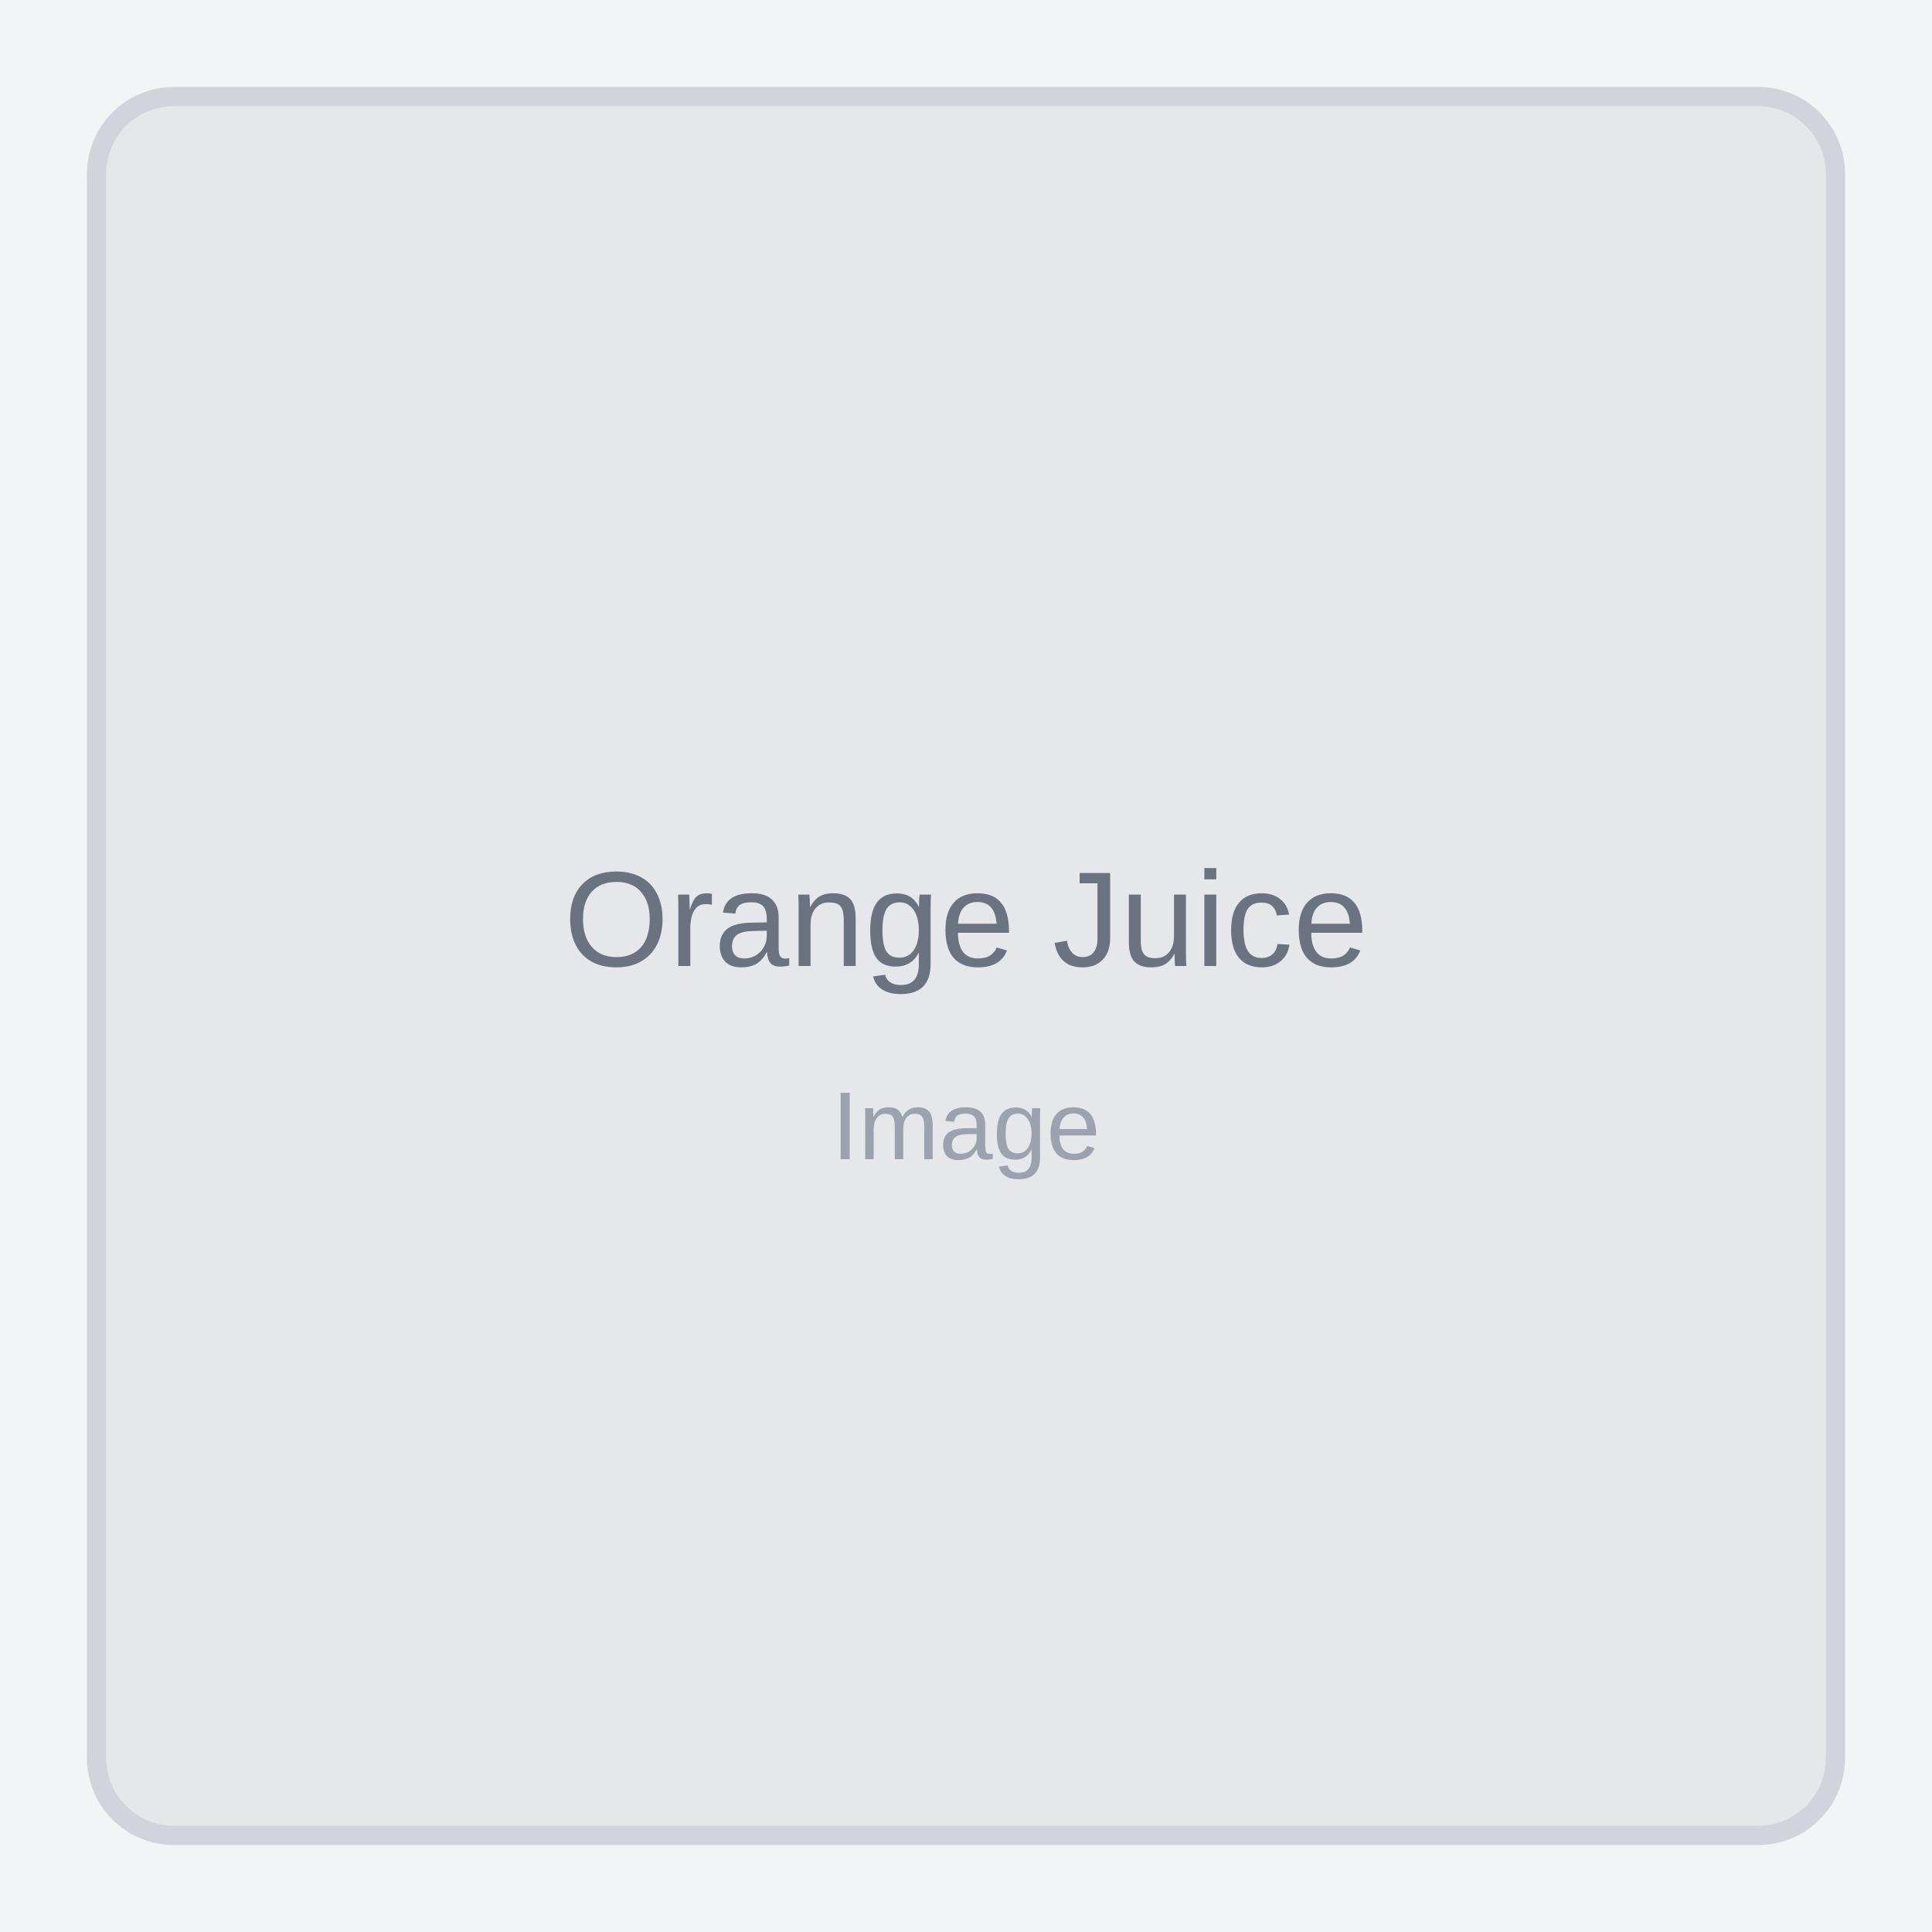
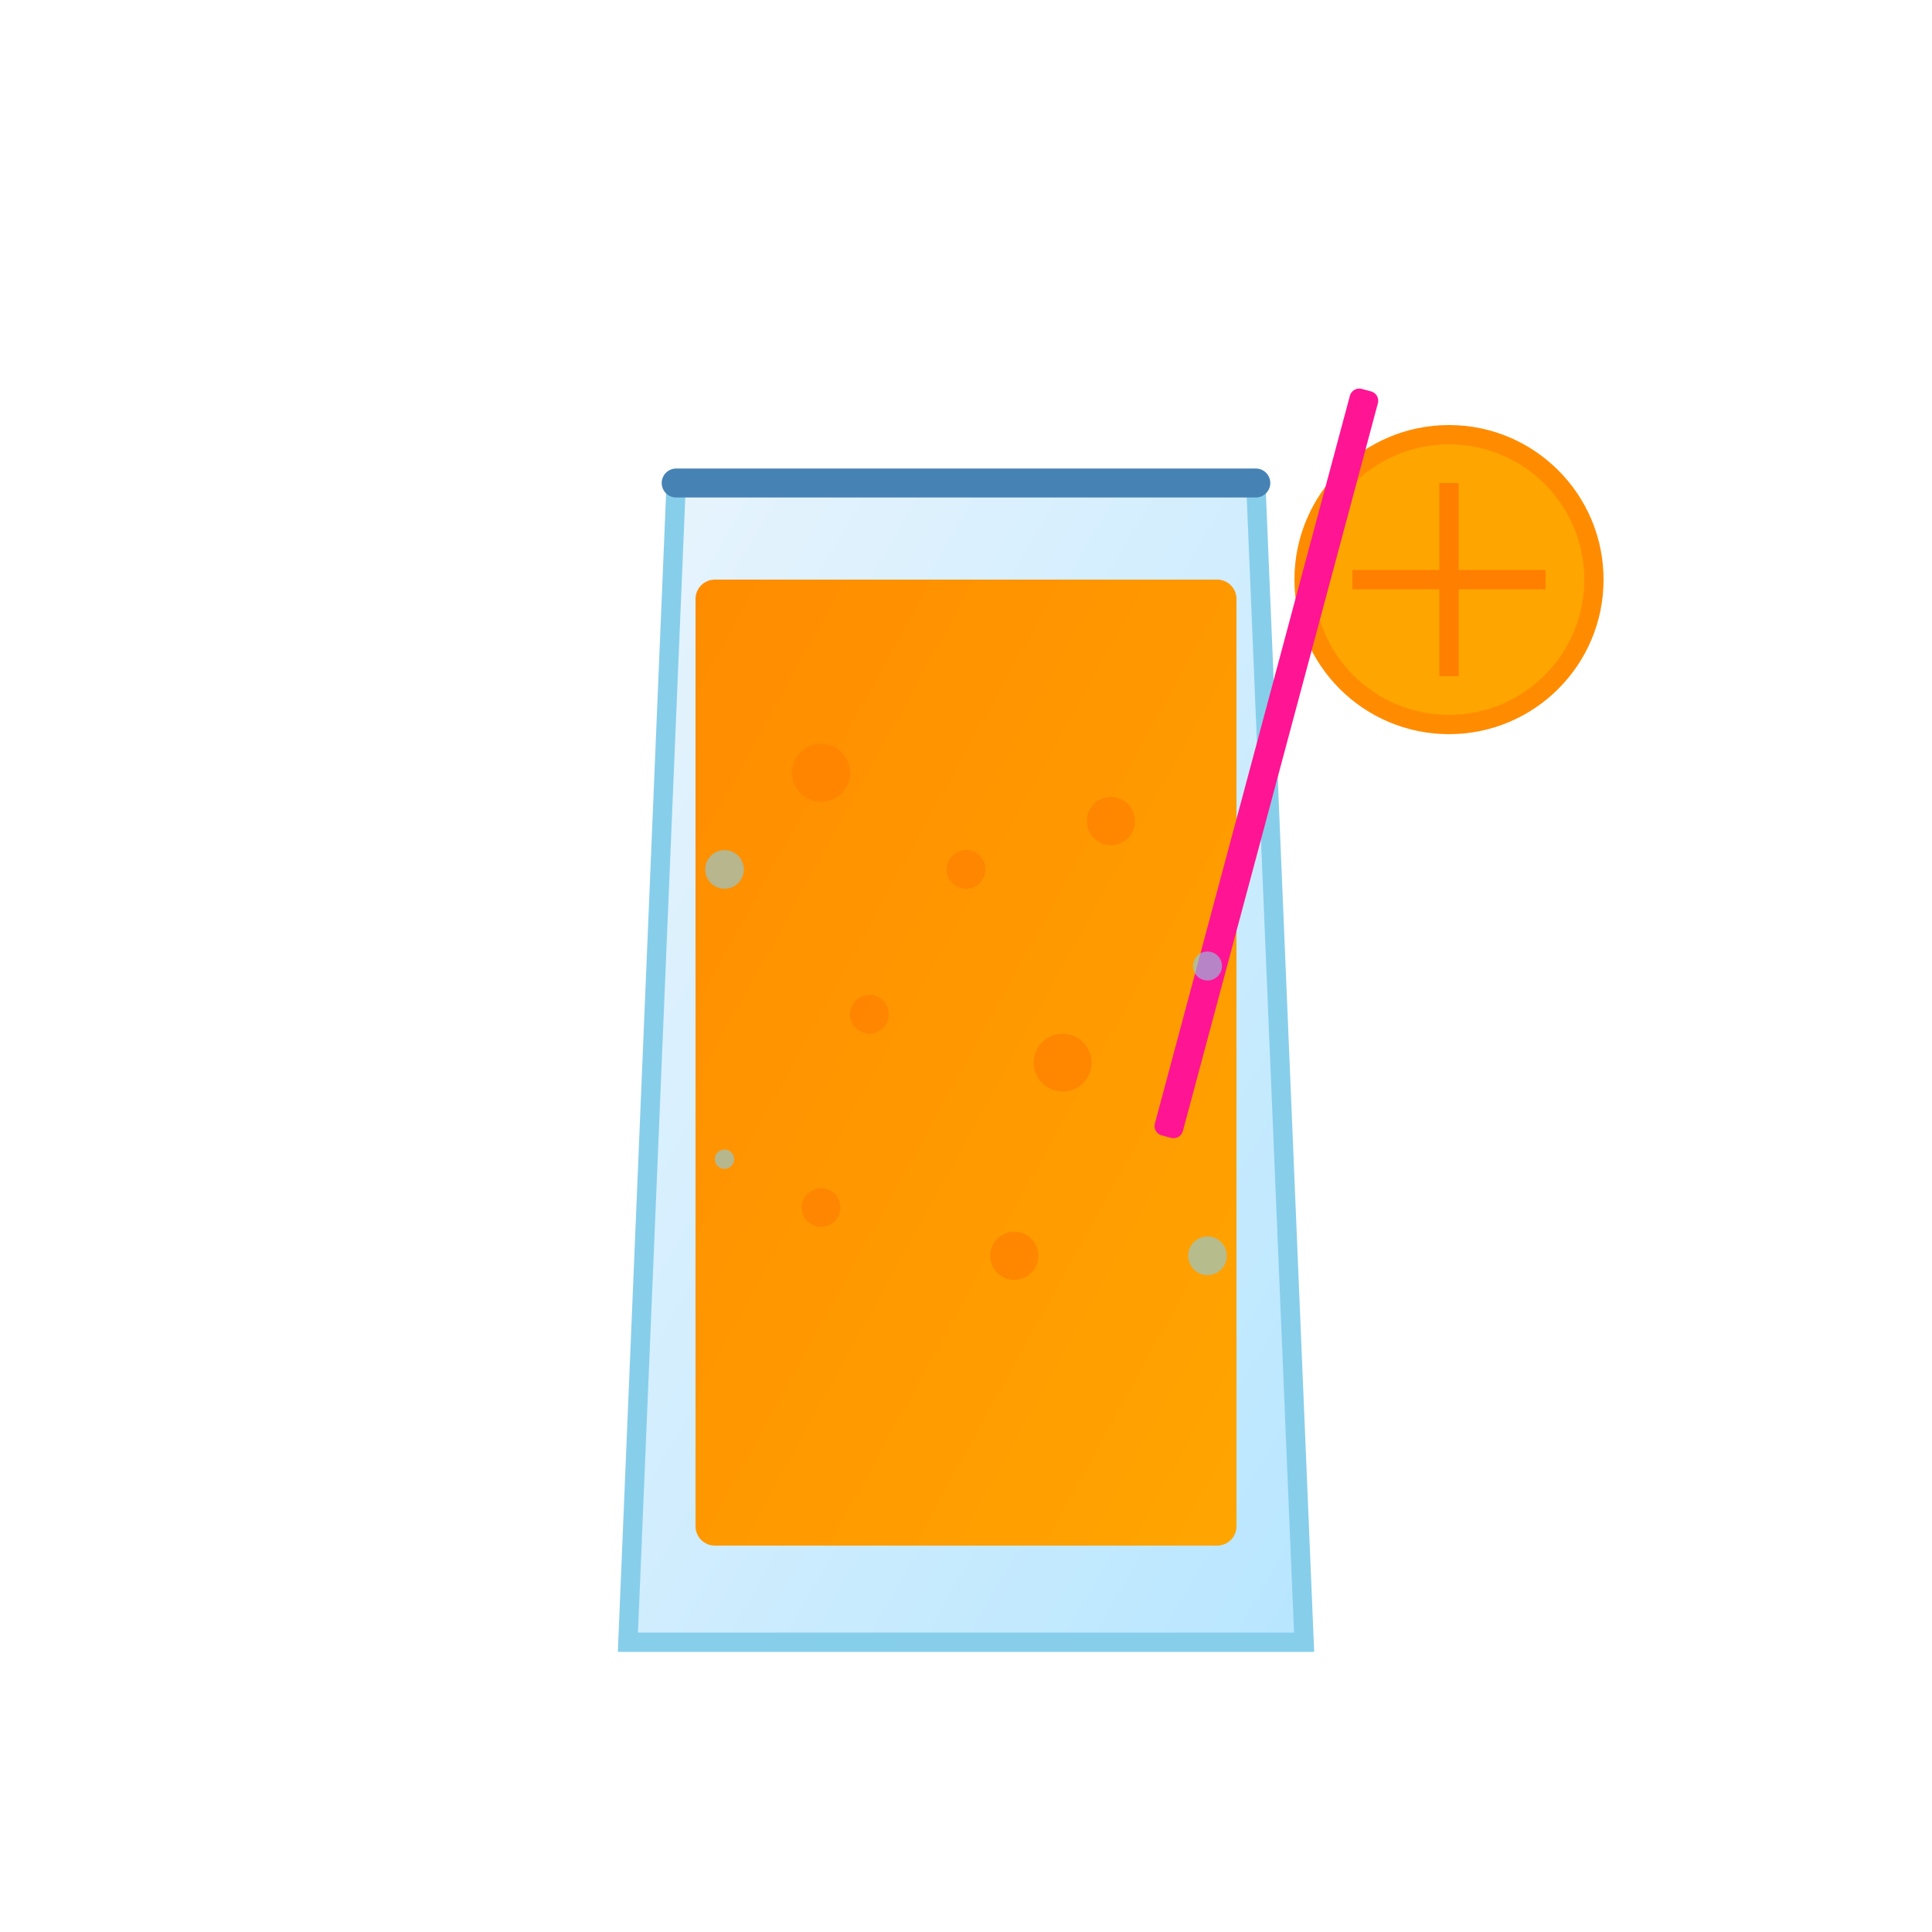
<svg xmlns="http://www.w3.org/2000/svg" width="200" height="200">
-   <rect width="200" height="200" fill="#f3f4f6" />
-   <rect x="10" y="10" width="180" height="180" fill="#e5e7eb" stroke="#d1d5db" stroke-width="2" rx="8" />
-   <text x="100" y="100" text-anchor="middle" font-family="Arial, sans-serif" font-size="14" fill="#6b7280">
-     Orange Juice
-   </text>
-   <text x="100" y="120" text-anchor="middle" font-family="Arial, sans-serif" font-size="10" fill="#9ca3af">
-     Image
-   </text>
+   <defs>
+     <linearGradient id="juiceGlassGradient" x1="0%" y1="0%" x2="100%" y2="100%">
+       <stop offset="0%" style="stop-color:#E8F4FD;stop-opacity:1" />
+       <stop offset="100%" style="stop-color:#B8E6FF;stop-opacity:1" />
+     </linearGradient>
+     <linearGradient id="orangeJuiceGradient" x1="0%" y1="0%" x2="100%" y2="100%">
+       <stop offset="0%" style="stop-color:#FF8C00;stop-opacity:1" />
+       <stop offset="100%" style="stop-color:#FFA500;stop-opacity:1" />
+     </linearGradient>
+   </defs>
+   <path d="M70 50 L130 50 L135 170 L65 170 Z" fill="url(#juiceGlassGradient)" stroke="#87CEEB" stroke-width="2" />
+   <path d="M70 50 L130 50" stroke="#4682B4" stroke-width="3" stroke-linecap="round" />
+   <rect x="72" y="60" width="56" height="100" fill="url(#orangeJuiceGradient)" rx="2" />
+   <circle cx="85" cy="80" r="3" fill="#FF7F00" opacity="0.7" />
+   <circle cx="100" cy="90" r="2" fill="#FF7F00" opacity="0.7" />
+   <circle cx="115" cy="85" r="2.5" fill="#FF7F00" opacity="0.7" />
+   <circle cx="90" cy="105" r="2" fill="#FF7F00" opacity="0.7" />
+   <circle cx="110" cy="110" r="3" fill="#FF7F00" opacity="0.7" />
+   <circle cx="85" cy="125" r="2" fill="#FF7F00" opacity="0.7" />
+   <circle cx="105" cy="130" r="2.5" fill="#FF7F00" opacity="0.7" />
+   <circle cx="150" cy="60" r="15" fill="#FFA500" stroke="#FF8C00" stroke-width="2" />
+   <path d="M150 50 L150 70 M140 60 L160 60" stroke="#FF7F00" stroke-width="2" />
+   <rect x="140" y="40" width="3" height="80" fill="#FF1493" rx="1" transform="rotate(15 140 40)" />
+   <circle cx="75" cy="90" r="2" fill="#87CEEB" opacity="0.6" />
+   <circle cx="125" cy="100" r="1.5" fill="#87CEEB" opacity="0.6" />
+   <circle cx="75" cy="120" r="1" fill="#87CEEB" opacity="0.6" />
+   <circle cx="125" cy="130" r="2" fill="#87CEEB" opacity="0.6" />
</svg>
